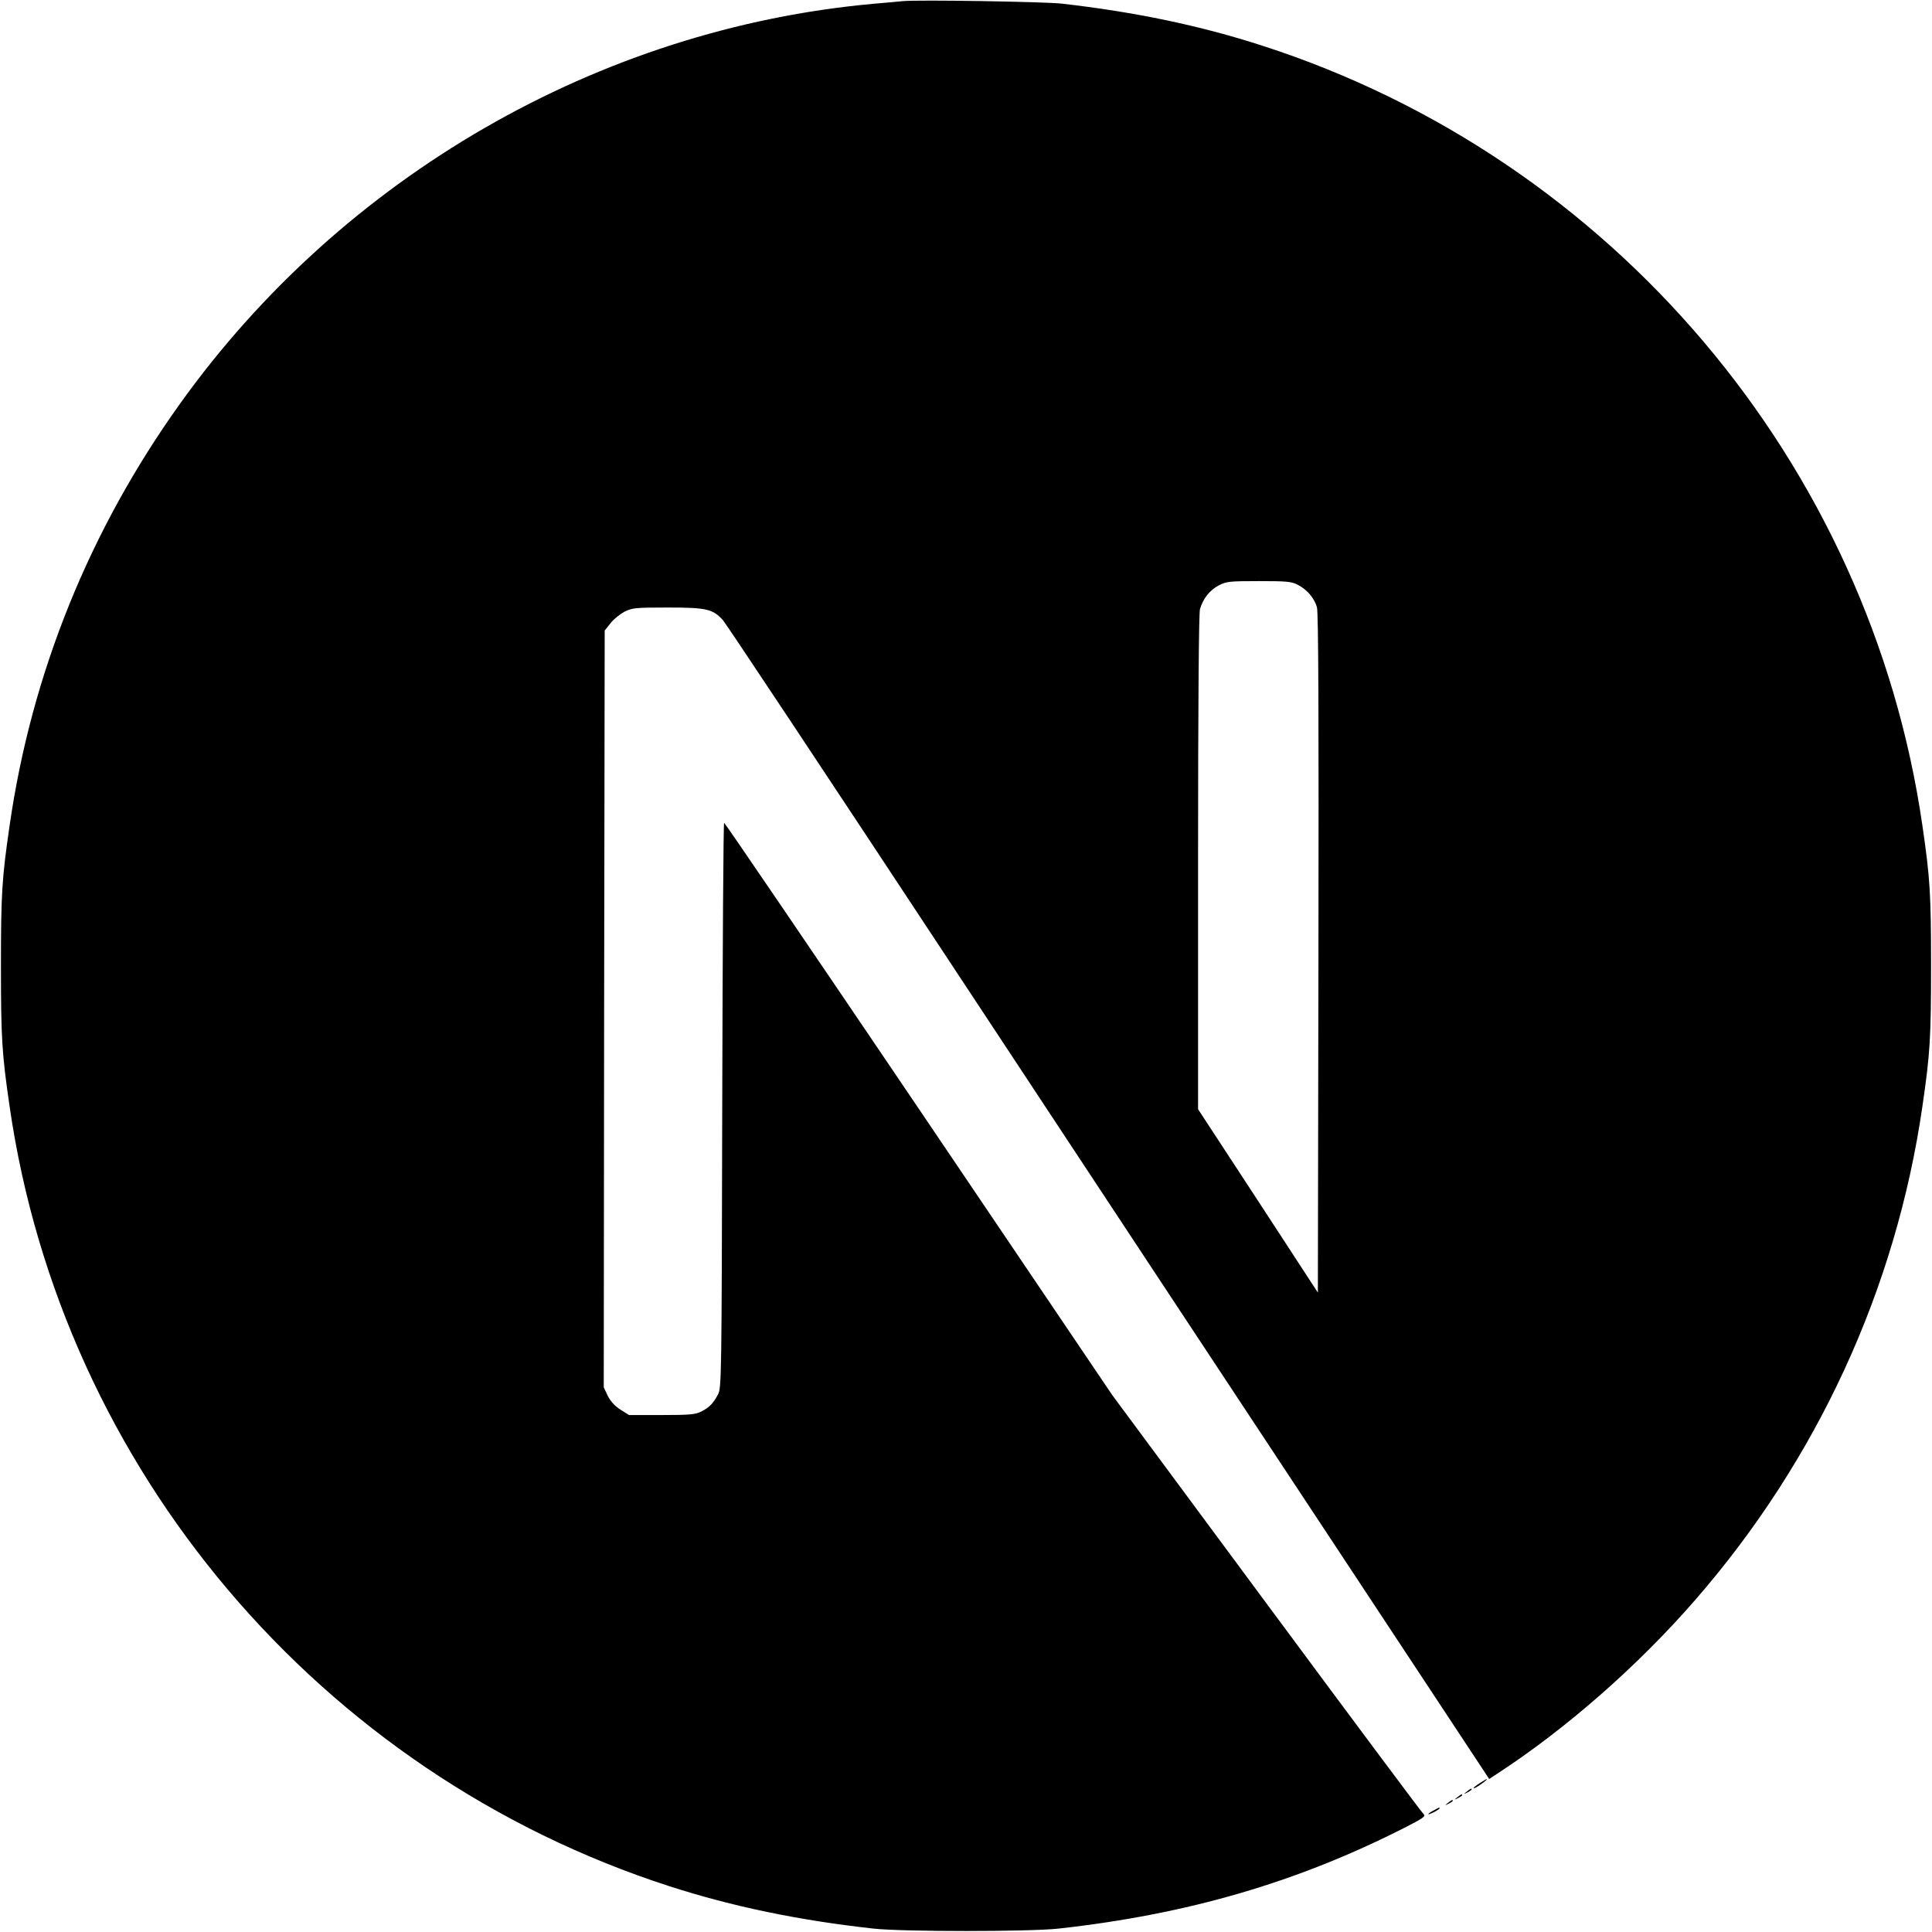
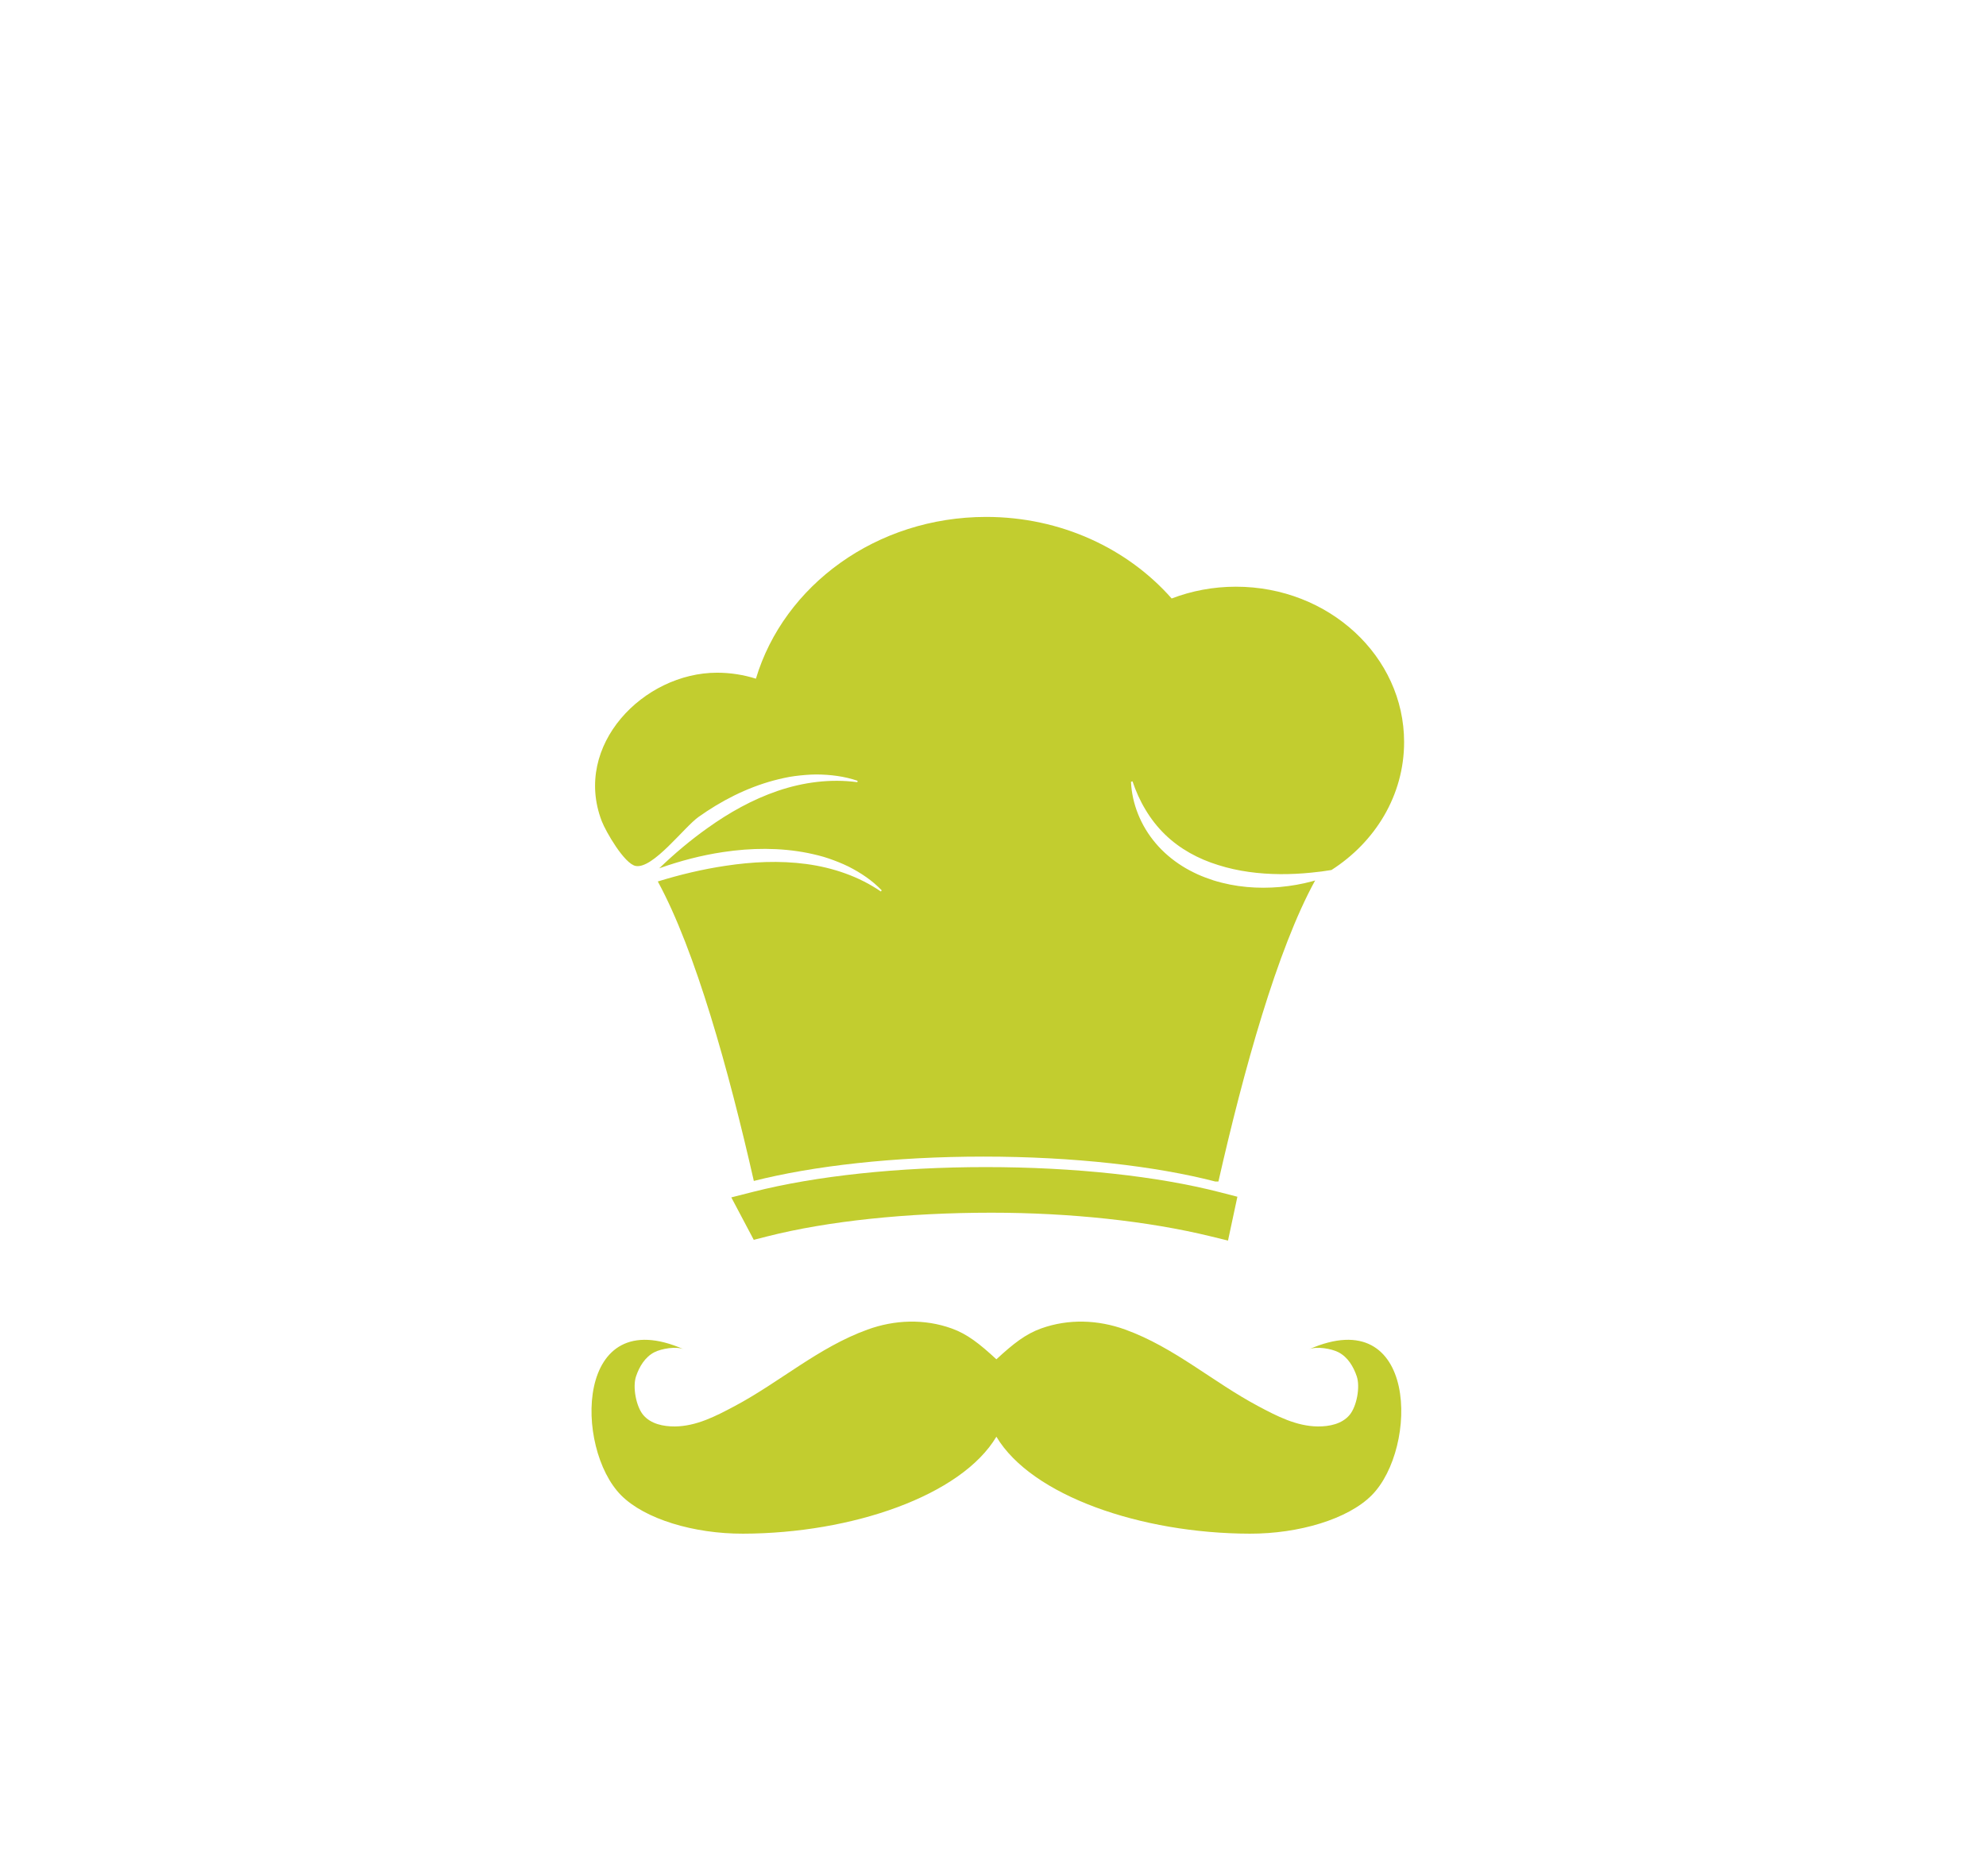
- <svg xmlns="http://www.w3.org/2000/svg" version="1.0" width="1024pt" height="1024pt" viewBox="0 0 1024 1024" preserveAspectRatio="xMidYMid meet">
-   <g transform="translate(0,1024) scale(0.1,-0.1)" fill="#000000" stroke="none">
-     <path d="M4785 10234 c-22 -2 -92 -9 -155 -14 -1453 -131 -2814 -915 -3676 -2120 -480 -670 -787 -1430 -903 -2235 -41 -281 -46 -364 -46 -745 0 -381 5 -464 46 -745 278 -1921 1645 -3535 3499 -4133 332 -107 682 -180 1080 -224 155 -17 825 -17 980 0 687 76 1269 246 1843 539 88 45 105 57 93 67 -8 6 -383 509 -833 1117 l-818 1105 -1025 1517 c-564 834 -1028 1516 -1032 1516 -4 1 -8 -673 -10 -1496 -3 -1441 -4 -1499 -22 -1533 -26 -49 -46 -69 -88 -91 -32 -16 -60 -19 -211 -19 l-173 0 -46 29 c-30 19 -52 44 -67 73 l-21 45 2 2005 3 2006 31 39 c16 21 50 48 74 61 41 20 57 22 230 22 204 0 238 -8 291 -66 15 -16 570 -852 1234 -1859 664 -1007 1572 -2382 2018 -3057 l810 -1227 41 27 c363 236 747 572 1051 922 647 743 1064 1649 1204 2615 41 281 46 364 46 745 0 381 -5 464 -46 745 -278 1921 -1645 3535 -3499 4133 -327 106 -675 179 -1065 223 -96 10 -757 21 -840 13z m2094 -3094 c48 -24 87 -70 101 -118 8 -26 10 -582 8 -1835 l-3 -1798 -317 486 -318 486 0 1307 c0 845 4 1320 10 1343 16 56 51 100 99 126 41 21 56 23 213 23 148 0 174 -2 207 -20z" />
-     <path d="M7843 789 c-35 -22 -46 -37 -15 -20 22 13 58 40 52 41 -3 0 -20 -10 -37 -21z" />
-     <path d="M7774 744 c-18 -14 -18 -15 4 -4 12 6 22 13 22 15 0 8 -5 6 -26 -11z" />
-     <path d="M7724 714 c-18 -14 -18 -15 4 -4 12 6 22 13 22 15 0 8 -5 6 -26 -11z" />
-     <path d="M7674 684 c-18 -14 -18 -15 4 -4 12 6 22 13 22 15 0 8 -5 6 -26 -11z" />
-     <path d="M7598 644 c-38 -20 -36 -28 2 -9 17 9 30 18 30 20 0 7 -1 6 -32 -11z" />
-   </g>
+ <svg xmlns="http://www.w3.org/2000/svg" width="126" height="119" viewBox="0 0 126 119" fill="none">
+   <path d="M78.413 37.23C76.968 37.23 75.591 37.497 74.335 37.978C71.554 34.821 67.317 32.802 62.569 32.802C55.601 32.802 49.734 37.149 47.958 43.067C47.184 42.823 46.355 42.688 45.492 42.688C40.831 42.688 36.334 47.29 38.176 52.102C38.434 52.772 39.617 54.825 40.335 54.952C41.432 55.145 43.399 52.495 44.316 51.842C45.736 50.831 47.343 49.996 49.092 49.525C49.53 49.411 49.971 49.307 50.421 49.248C50.871 49.19 51.324 49.15 51.776 49.145C52.679 49.149 53.579 49.26 54.409 49.547L54.395 49.635C52.694 49.405 50.952 49.639 49.346 50.185C47.734 50.734 46.249 51.572 44.888 52.546C43.797 53.319 42.78 54.181 41.824 55.1C43.13 54.636 44.487 54.275 45.885 54.068C47.646 53.803 49.484 53.776 51.264 54.132C51.706 54.225 52.147 54.328 52.574 54.475C53.001 54.623 53.419 54.787 53.82 54.983C54.615 55.384 55.353 55.88 55.94 56.5L55.883 56.57C54.499 55.617 52.845 55.054 51.154 54.827C49.457 54.599 47.725 54.684 46.034 54.941C44.575 55.157 43.139 55.502 41.734 55.935C44.124 60.322 46.231 67.913 47.826 74.939C51.59 73.983 56.728 73.394 62.394 73.394C68.128 73.394 73.323 73.998 77.099 74.974H77.302C78.906 67.903 81.029 60.254 83.438 55.87C83.379 55.888 83.319 55.906 83.259 55.923C82.591 56.104 81.904 56.222 81.208 56.286C79.818 56.407 78.376 56.301 76.989 55.866C76.644 55.754 76.302 55.627 75.968 55.476C75.636 55.321 75.308 55.152 74.997 54.954C74.374 54.562 73.801 54.077 73.326 53.516C72.369 52.394 71.816 50.995 71.754 49.611L71.851 49.58C72.062 50.209 72.334 50.818 72.677 51.383C73.015 51.951 73.424 52.476 73.896 52.937C74.84 53.863 76.032 54.509 77.294 54.895C78.554 55.295 79.886 55.459 81.212 55.47C81.875 55.475 82.54 55.441 83.201 55.374C83.626 55.333 84.051 55.279 84.473 55.208C87.257 53.428 89.082 50.457 89.082 47.091C89.082 41.646 84.305 37.23 78.413 37.23Z" fill="#C2CD2F" />
+   <path d="M76.803 78.452C72.842 77.486 67.905 76.954 62.9 76.954C57.548 76.954 52.504 77.486 48.696 78.453L47.822 78.676L46.397 75.983L47.791 75.628C51.772 74.617 57.01 74.06 62.541 74.06C68.145 74.06 73.434 74.63 77.431 75.664L78.505 75.941L77.91 78.723L76.803 78.452Z" fill="#C2CD2F" />
+   <path fill-rule="evenodd" clip-rule="evenodd" d="M83.044 85.624C83.519 85.415 84.471 85.58 84.915 85.808C85.509 86.113 85.873 86.726 86.079 87.341C86.305 88.011 86.076 89.243 85.627 89.783C85.143 90.366 84.333 90.523 83.612 90.518C82.256 90.507 81.014 89.862 79.845 89.24C76.951 87.704 74.51 85.5 71.389 84.37C69.669 83.747 67.794 83.674 66.052 84.3C65.069 84.653 64.296 85.258 63.215 86.257C62.135 85.258 61.362 84.653 60.379 84.3C58.637 83.674 56.762 83.746 55.041 84.37C51.921 85.5 49.48 87.704 46.586 89.24C45.417 89.862 44.175 90.507 42.819 90.518C42.099 90.523 41.288 90.366 40.804 89.783C40.355 89.243 40.126 88.011 40.352 87.341C40.558 86.727 40.922 86.113 41.516 85.808C41.959 85.58 42.912 85.415 43.387 85.624C36.467 82.574 36.423 91.902 39.415 94.895C40.918 96.397 44.016 97.329 47.138 97.322C54.045 97.307 60.983 94.915 63.215 91.169C65.449 94.915 72.386 97.307 79.293 97.322C82.415 97.329 85.513 96.397 87.016 94.895C90.007 91.901 89.964 82.574 83.044 85.624Z" fill="#C2CD2F" />
</svg>
